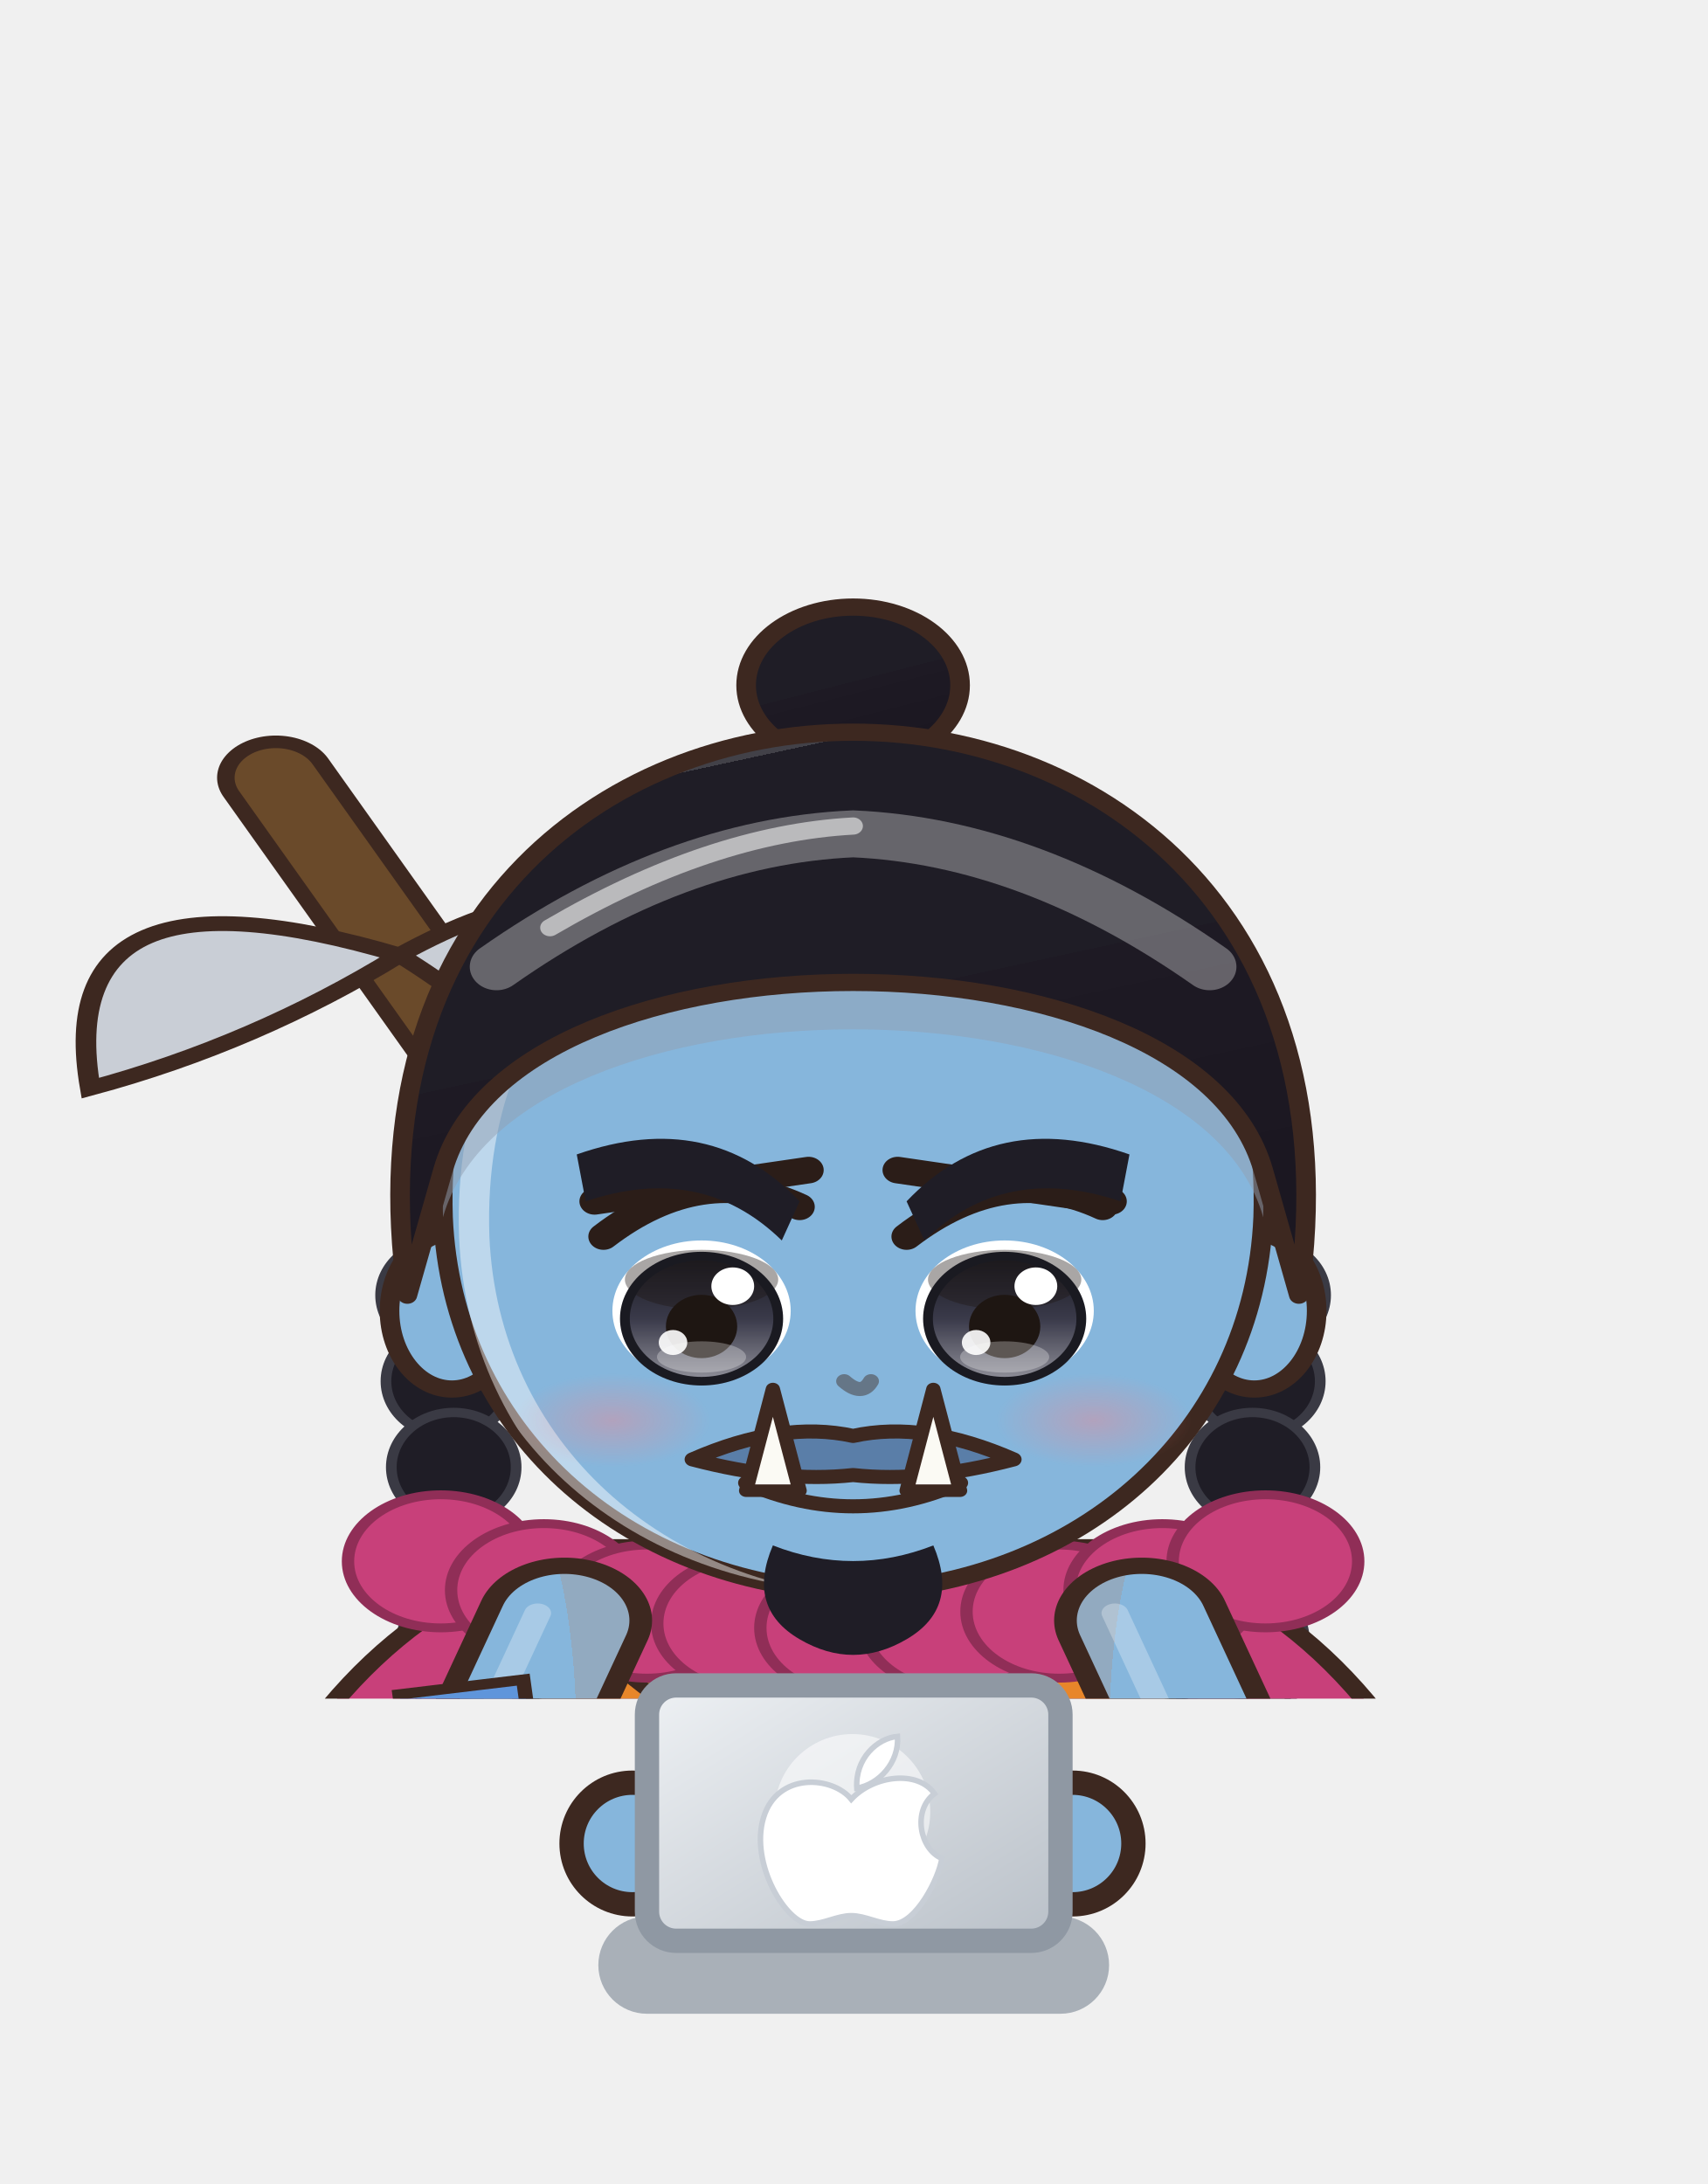
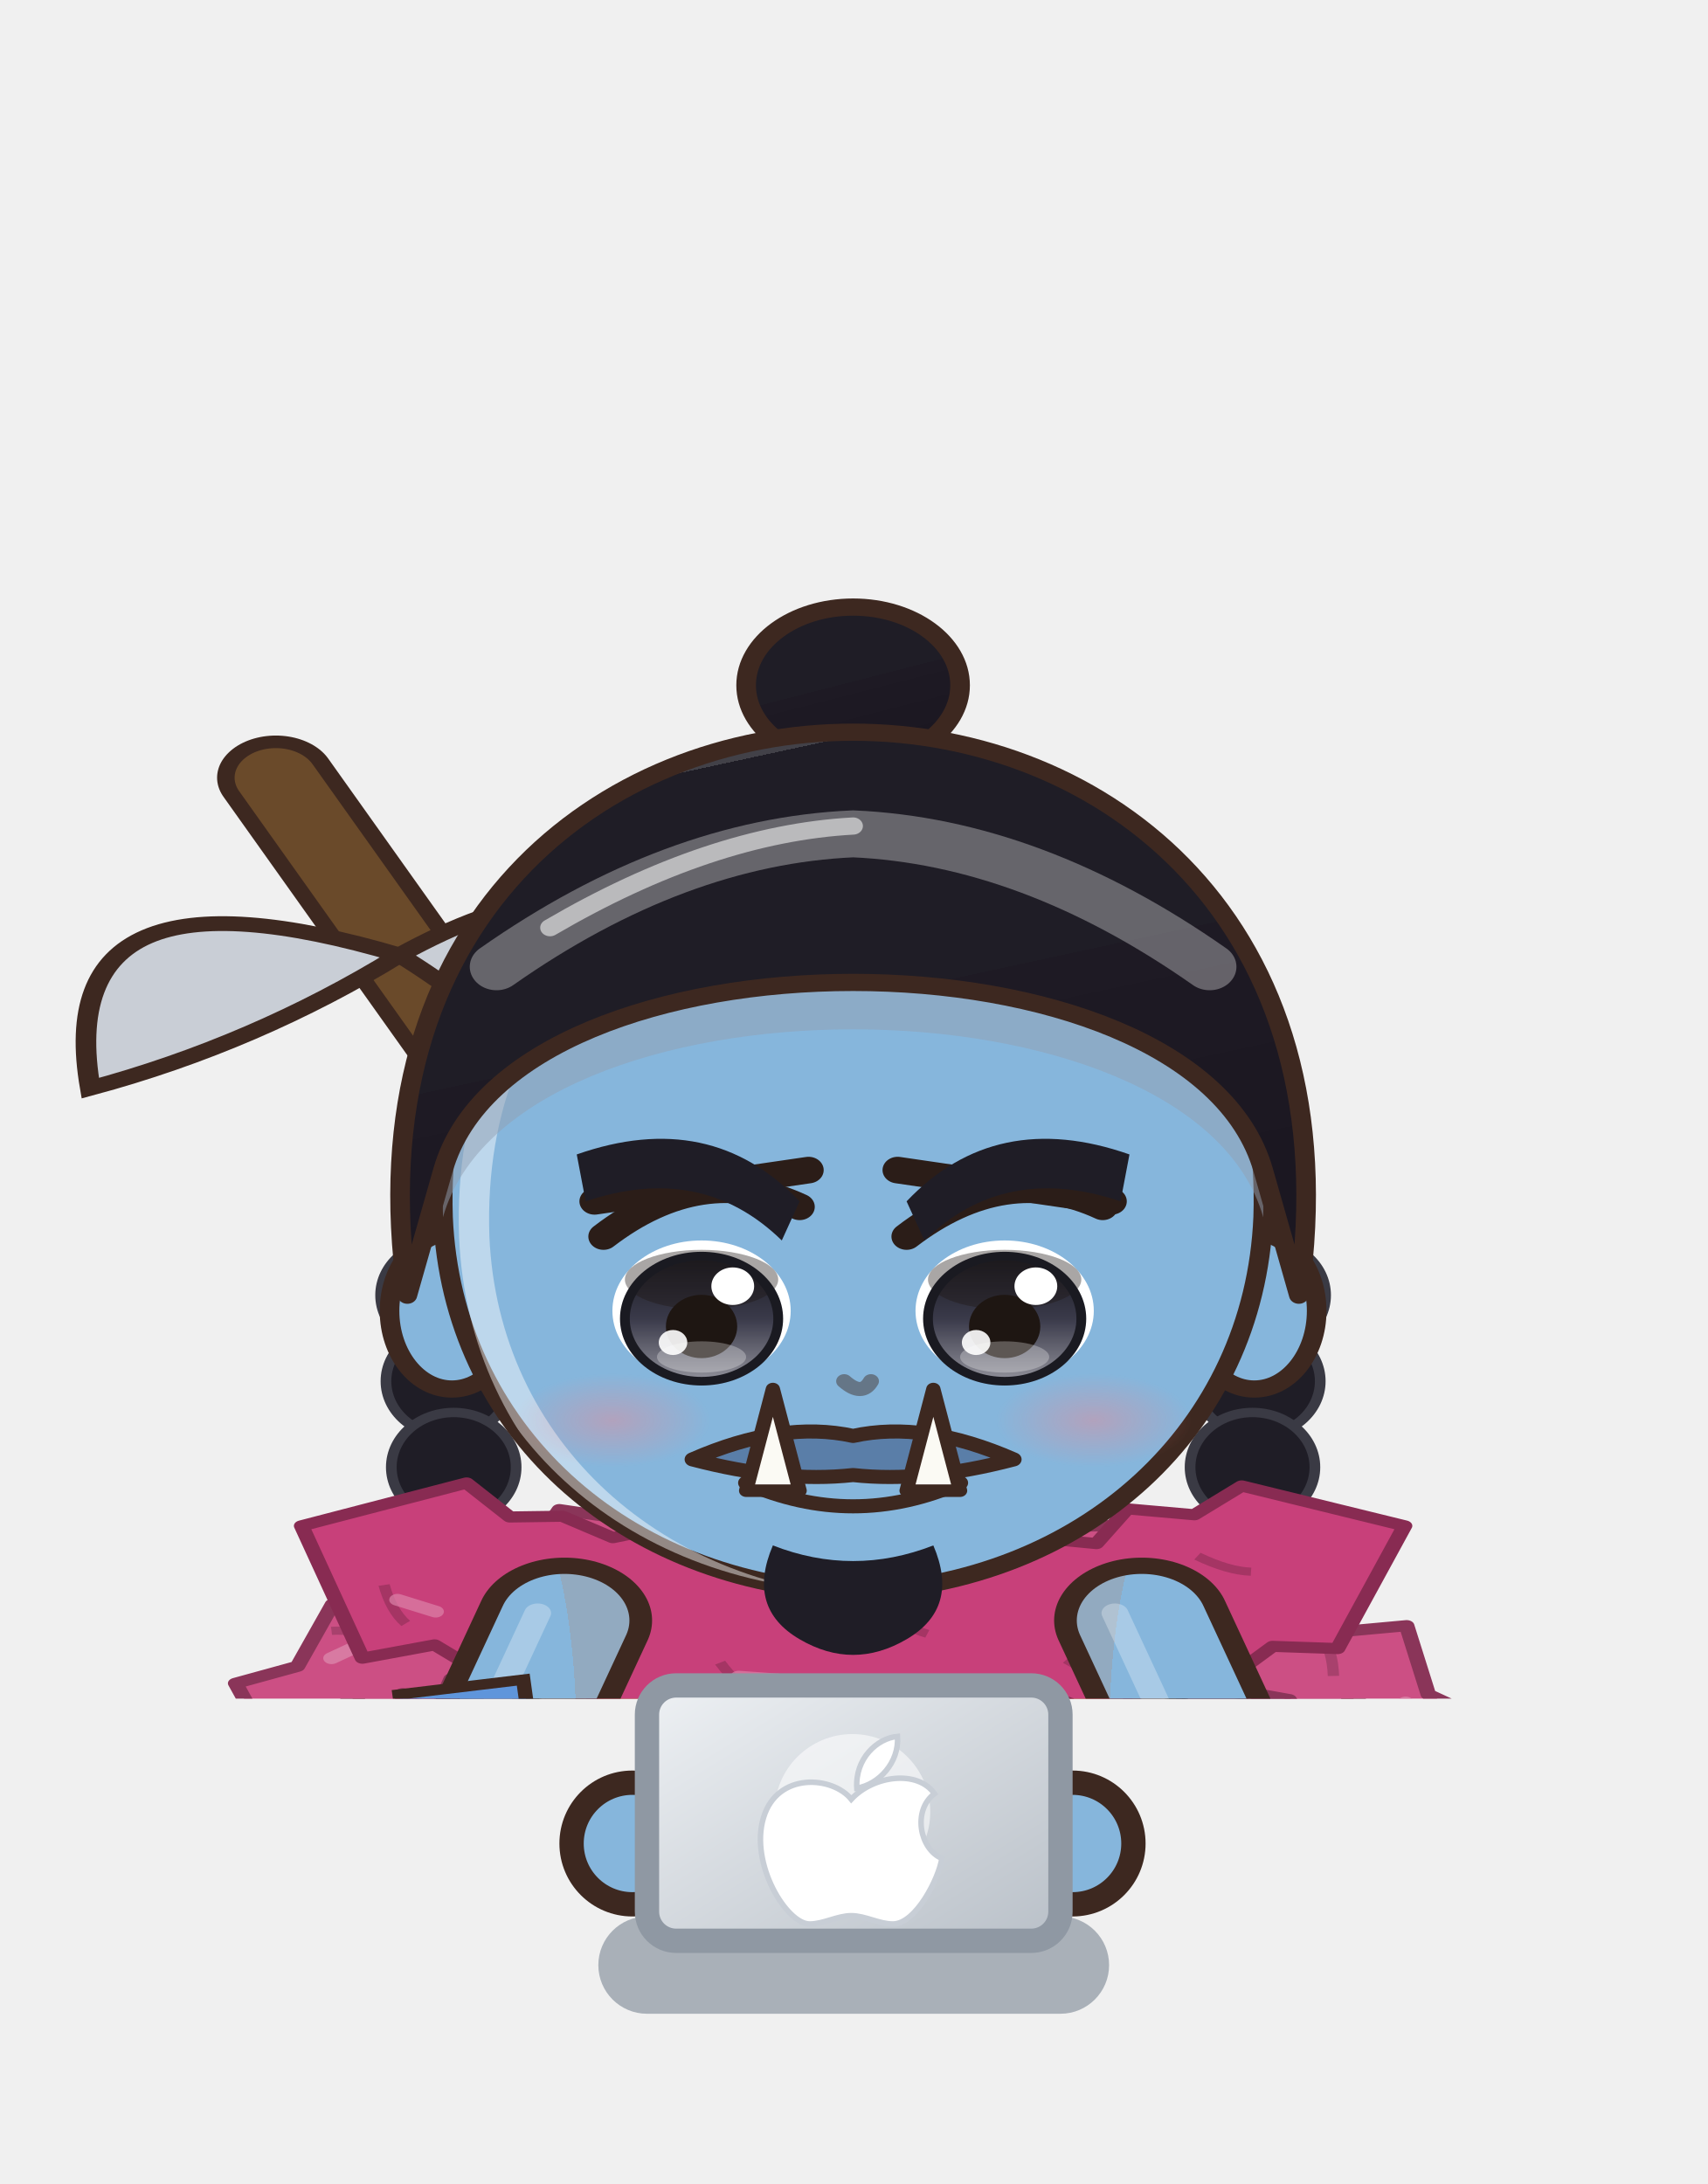
<svg xmlns="http://www.w3.org/2000/svg" viewBox="597.3 228.2 70.2 89.8" width="70.2" height="89.8">
  <svg x="597.3" y="228.2" viewBox="-120 -180 240 238.95" width="70.15" height="69.842">
    <defs>
      <linearGradient id="hair52" x1="0" y1="0" x2=".35" y2="1">
        <stop offset="0" stop-color="#424148" />
        <stop offset=".16" stop-color="#424148" />
        <stop offset=".16" stop-color="#1f1d26" />
        <stop offset=".58" stop-color="#1f1d26" />
        <stop offset=".58" stop-color="#1e1a24" />
        <stop offset="1" stop-color="#1b1721" />
      </linearGradient>
      <radialGradient id="skin52" cx=".4" cy=".32" r=".85">
        <stop offset="0" stop-color="#86b6dc" />
        <stop offset=".84" stop-color="#86b6dc" />
        <stop offset=".84" stop-color="#92aac0" />
        <stop offset="1" stop-color="#92aac0" />
      </radialGradient>
      <linearGradient id="cloth52" x1="0" y1="0" x2=".45" y2="1">
        <stop offset="0" stop-color="#f4cd51" />
        <stop offset=".16" stop-color="#f4cd51" />
        <stop offset=".16" stop-color="#f2c430" />
        <stop offset=".6" stop-color="#f2c430" />
        <stop offset=".6" stop-color="#cba32d" />
        <stop offset="1" stop-color="#ba9529" />
      </linearGradient>
      <linearGradient id="iris52" x1="0" y1="0" x2="0" y2="1">
        <stop offset="0" stop-color="#1a1a21" />
        <stop offset=".5" stop-color="#3a3a4a" />
        <stop offset="1" stop-color="#92929b" />
      </linearGradient>
      <linearGradient id="gold52" x1="0" y1="0" x2="1" y2="1">
        <stop offset="0" stop-color="#f6d27a" />
        <stop offset=".55" stop-color="#d9a63a" />
        <stop offset="1" stop-color="#a8761e" />
      </linearGradient>
      <linearGradient id="steel52" x1="0" y1="0" x2="1" y2="1">
        <stop offset="0" stop-color="#e4e8ee" />
        <stop offset=".5" stop-color="#9aa3ad" />
        <stop offset="1" stop-color="#5a606a" />
      </linearGradient>
      <linearGradient id="beard52" x1="0" y1="0" x2="0" y2="1">
        <stop offset="0" stop-color="#e6e6ea" />
        <stop offset="1" stop-color="#b8b8c2" />
      </linearGradient>
      <radialGradient id="hawkiris52" cx=".45" cy=".4" r=".7">
        <stop offset="0" stop-color="#ffe27a" />
        <stop offset=".6" stop-color="#e8a52a" />
        <stop offset="1" stop-color="#9a5a12" />
      </radialGradient>
      <linearGradient id="straw52" x1="0" y1="0" x2=".3" y2="1">
        <stop offset="0" stop-color="#ffe7aa" />
        <stop offset=".16" stop-color="#ffe7aa" />
        <stop offset=".16" stop-color="#ffe39a" />
        <stop offset=".58" stop-color="#ffe39a" />
        <stop offset=".58" stop-color="#e9b456" />
        <stop offset="1" stop-color="#d6a54f" />
      </linearGradient>
      <radialGradient id="blush52">
        <stop offset="0" stop-color="#ff7f86" stop-opacity=".9" />
        <stop offset="1" stop-color="#ff7f86" stop-opacity="0" />
      </radialGradient>
      <clipPath id="face52">
        <path d="M -46,-4 C -47,-38 -25,-55 0,-55 C 25,-55 47,-38 46,-4 C 45,23 26,43 0,44 C -26,43 -45,23 -46,-4 Z" />
      </clipPath>
      <clipPath id="torso52">
        <path d="M -30,50 C -34,68 -28,94 -26,124 L 26,124 C 28,94 34,68 30,50 C 18,40 -18,40 -30,50 Z" />
      </clipPath>
    </defs>
    <ellipse cx="0" cy="208" rx="42" ry="7" fill="#000000" opacity=".16" />
    <g transform="translate(0,44.0) scale(1.254,1.100) translate(0,-44)">
      <ellipse cx="0" cy="-72" rx="12" ry="10" fill="url(#hair52)" stroke="#3d2820" stroke-width="2.2" stroke-linejoin="round" />
      <ellipse cx="-46.0" cy="6" rx="7" ry="7" fill="#1f1d26" stroke="#3a3a44" stroke-width="1.2" />
      <ellipse cx="-45.4" cy="17" rx="7" ry="7" fill="#1f1d26" stroke="#3a3a44" stroke-width="1.2" />
      <ellipse cx="-44.8" cy="28" rx="7" ry="7" fill="#1f1d26" stroke="#3a3a44" stroke-width="1.2" />
      <ellipse cx="-44.2" cy="39" rx="7" ry="7" fill="#1f1d26" stroke="#3a3a44" stroke-width="1.2" />
      <ellipse cx="-43.6" cy="50" rx="7" ry="7" fill="#1f1d26" stroke="#3a3a44" stroke-width="1.2" />
      <ellipse cx="-43.0" cy="61" rx="7" ry="7" fill="#1f1d26" stroke="#3a3a44" stroke-width="1.2" />
      <ellipse cx="-42.4" cy="72" rx="7" ry="7" fill="#1f1d26" stroke="#3a3a44" stroke-width="1.2" />
      <ellipse cx="46.0" cy="6" rx="7" ry="7" fill="#1f1d26" stroke="#3a3a44" stroke-width="1.2" />
      <ellipse cx="45.4" cy="17" rx="7" ry="7" fill="#1f1d26" stroke="#3a3a44" stroke-width="1.2" />
      <ellipse cx="44.8" cy="28" rx="7" ry="7" fill="#1f1d26" stroke="#3a3a44" stroke-width="1.2" />
      <ellipse cx="44.2" cy="39" rx="7" ry="7" fill="#1f1d26" stroke="#3a3a44" stroke-width="1.2" />
      <ellipse cx="43.6" cy="50" rx="7" ry="7" fill="#1f1d26" stroke="#3a3a44" stroke-width="1.2" />
      <ellipse cx="43.0" cy="61" rx="7" ry="7" fill="#1f1d26" stroke="#3a3a44" stroke-width="1.2" />
      <ellipse cx="42.4" cy="72" rx="7" ry="7" fill="#1f1d26" stroke="#3a3a44" stroke-width="1.2" />
    </g>
    <g transform="translate(0,205) scale(1.45,1.04) translate(0,-205)">
-       <path d="M -24,44 Q -70,54 -74,188 L -74.0,188.0 L -67.0,196.0 L -59.9,188.0 L -52.9,196.0 L -45.8,188.0 L -38.8,196.0 L -31.7,188.0 L -24.7,196.0 L -17.6,188.0 L -10.6,196.0 L -3.5,188.0 L 3.5,196.0 L 10.6,188.0 L 17.6,196.0 L 24.7,188.0 L 31.7,196.0 L 38.8,188.0 L 45.8,196.0 L 52.9,188.0 L 59.9,196.0 L 67.0,188.0 L 74.0,196.0 Q 70,54 24,44 Z" fill="#c8407a" stroke="#3d2820" stroke-width="2" stroke-linejoin="round" />
-       <path d="M -64,180 Q -60,100 -26,56" stroke="#8c2c55" stroke-width="2.2" fill="none" opacity=".55" />
-       <path d="M 64,180 Q 60,100 26,56" stroke="#8c2c55" stroke-width="2.2" fill="none" opacity=".55" />
-       <path d="M -37.9,76 l -5,4 l 4,4" stroke="#8c2c55" stroke-width="1.4" fill="none" opacity=".6" />
-       <path d="M -43.3,92 l -5,4 l 4,4" stroke="#8c2c55" stroke-width="1.4" fill="none" opacity=".6" />
-       <path d="M -48.0,108 l -5,4 l 4,4" stroke="#8c2c55" stroke-width="1.4" fill="none" opacity=".6" />
-       <path d="M -52.2,124 l -5,4 l 4,4" stroke="#8c2c55" stroke-width="1.4" fill="none" opacity=".6" />
-       <path d="M -56.0,140 l -5,4 l 4,4" stroke="#8c2c55" stroke-width="1.4" fill="none" opacity=".6" />
-       <path d="M -59.5,156 l -5,4 l 4,4" stroke="#8c2c55" stroke-width="1.4" fill="none" opacity=".6" />
-       <path d="M -62.9,172 l -5,4 l 4,4" stroke="#8c2c55" stroke-width="1.4" fill="none" opacity=".6" />
-       <path d="M 37.9,76 l 5,4 l -4,4" stroke="#8c2c55" stroke-width="1.4" fill="none" opacity=".6" />
-       <path d="M 43.3,92 l 5,4 l -4,4" stroke="#8c2c55" stroke-width="1.4" fill="none" opacity=".6" />
-       <path d="M 48.0,108 l 5,4 l -4,4" stroke="#8c2c55" stroke-width="1.4" fill="none" opacity=".6" />
-       <path d="M 52.2,124 l 5,4 l -4,4" stroke="#8c2c55" stroke-width="1.4" fill="none" opacity=".6" />
-       <path d="M 56.0,140 l 5,4 l -4,4" stroke="#8c2c55" stroke-width="1.4" fill="none" opacity=".6" />
-       <path d="M 59.5,156 l 5,4 l -4,4" stroke="#8c2c55" stroke-width="1.4" fill="none" opacity=".6" />
-       <path d="M 62.9,172 l 5,4 l -4,4" stroke="#8c2c55" stroke-width="1.4" fill="none" opacity=".6" />
+       <defs>
+         <linearGradient id="cp52" x1="0" y1="0" x2="1" y2="0">
+           <stop offset="0" stop-color="#8c2c55" />
+           <stop offset=".3" stop-color="#c8407a" />
+           <stop offset=".5" stop-color="#d16291" />
+           <stop offset=".7" stop-color="#c8407a" />
+           <stop offset="1" stop-color="#8c2c55" />
+         </linearGradient>
+       </defs>
+       <path d="M -22,44 C -56.0,54 -70,100 -72,188 L 72,188 C 70,100 56.0,54 22,44 Z" fill="url(#cp52)" stroke="#3d2820" stroke-width="2" stroke-linejoin="round" />
+       <path d="M -22,46 C -34,60 -38,110 -36,182 L 36,182 C 38,110 34,60 22,46 Z" fill="#7c274b" opacity=".55" />
+       <path d="M -38.5,184 Q -34.5,124.0 -24,58" stroke="#8c2c55" stroke-width="1.6" fill="none" opacity=".45" />
+       <path d="M -59.5,184 Q -55.5,124.0 -24,58" stroke="#8c2c55" stroke-width="1.6" fill="none" opacity=".45" />
+       <path d="M 38.5,184 Q 34.5,124.0 24,58" stroke="#8c2c55" stroke-width="1.6" fill="none" opacity=".45" />
+       <path d="M 59.5,184 Q 55.5,124.0 24,58" stroke="#8c2c55" stroke-width="1.6" fill="none" opacity=".45" />
+       <path d="M -16.8,41.4 L -28.5,39.0 L -30.7,43.4 L -36.8,41.7 L -37.9,47.9 L -43.8,46.5 L -45.0,52.6 L -50.5,51.8 L -53.9,60.2 L -59.9,62.5 L -57.8,67.8 L -62.3,70.7 L -60.2,76.1 L -64.8,78.9 L -63.4,83.9 L -68.5,86.6 L -65.7,92.2 L -70.6,94.9 L -69.3,99.9 L -73.3,103.0 L -72.7,109.5 L -75.9,113.7 L -72.3,118.3 L -76.7,122.4 L -73.8,127.0 L -78.3,131.0 L -74.2,135.7 L -79.1,139.7 L -74.5,144.4 L -79.6,148.4 L -75.6,153.1 L -79.1,157.2 L -75.5,161.9 L -80.6,165.9 L -76.2,170.6 L -80.9,174.6 L -77.1,179.2 L -73.2,194.4 L -68.2,189.6 L -64.3,194.6 L -59.5,191.3 L -55.4,195.0 L -50.7,192.5 L -46.6,195.6 L -41.8,193.0 L -37.8,196.6 L -33.1,194.5 L -28.0,197.8 L -23.7,194.1 L -19.4,198.7 L -15.1,194.5 L -10.8,197.4 L -6.5,195.1 L -2.2,198.4 L 2.2,194.2 L 6.5,197.8 L 10.8,194.8 L 15.1,198.6 L 19.4,194.0 L 23.7,199.6 L 28.7,195.1 L 33.5,197.8 L 37.4,193.2 L 42.2,196.1 L 46.2,192.0 L 51.1,196.5 L 55.0,191.3 L 60.0,195.7 L 63.9,190.8 L 68.5,192.8 L 77.3,183.6 L 80.5,179.0 L 76.9,174.9 L 79.8,170.3 L 75.8,166.2 L 80.2,161.5 L 75.7,157.5 L 79.6,152.8 L 74.6,148.8 L 79.1,144.1 L 74.6,140.0 L 76.7,135.5 L 74.1,131.3 L 77.6,126.7 L 73.6,122.6 L 77.8,117.9 L 73.0,113.9 L 76.4,106.4 L 69.9,104.2 L 72.8,98.6 L 68.0,95.9 L 70.3,90.5 L 64.8,87.9 L 67.6,82.4 L 61.5,80.1 L 64.6,74.5 L 58.8,72.0 L 60.3,66.9 L 55.8,64.0 L 53.7,54.7 L 48.2,55.4 L 46.4,50.4 L 41.6,50.0 L 39.2,45.9 L 34.4,45.4 L 32.4,40.8 L 27.2,41.1 L 16.8,41.4 L 21.3,50.2 L 23.7,54.3 L 28.0,55.4 L 30.6,59.2 L 35.4,59.6 L 37.9,63.6 L 42.3,64.7 L 44.4,69.2 L 45.1,68.0 L 45.0,72.5 L 47.9,76.0 L 48.1,80.5 L 50.9,84.0 L 50.5,88.6 L 54.2,91.8 L 52.8,96.9 L 57.5,99.7 L 56.5,104.6 L 59.9,107.9 L 59.4,112.6 L 61.7,114.7 L 58.4,119.4 L 62.0,123.5 L 60.1,128.0 L 62.4,132.2 L 60.6,136.7 L 63.2,140.9 L 61.3,145.4 L 63.7,149.6 L 62.3,154.1 L 64.4,158.3 L 62.3,162.8 L 65.6,167.0 L 63.9,171.5 L 65.5,175.7 L 63.5,180.3 L 66.6,184.4 L 66.7,176.8 L 62.6,179.5 L 57.8,176.9 L 53.8,181.0 L 49.1,178.2 L 45.0,181.7 L 40.2,179.1 L 36.2,182.8 L 31.4,179.7 L 27.4,183.3 L 23.7,181.0 L 19.4,183.9 L 15.1,180.2 L 10.8,184.0 L 6.5,180.6 L 2.2,183.9 L -2.2,181.0 L -6.5,183.5 L -10.8,181.2 L -15.1,183.9 L -19.4,180.3 L -23.7,183.9 L -28.0,180.3 L -31.7,182.7 L -35.9,179.7 L -40.5,181.7 L -44.7,178.9 L -49.4,181.0 L -53.6,178.8 L -58.2,180.3 L -62.4,177.9 L -66.9,178.7 L -71.0,175.3 L -66.8,180.0 L -63.2,175.9 L -65.6,171.3 L -62.0,167.2 L -64.8,162.7 L -61.9,158.5 L -64.4,153.9 L -60.6,149.8 L -63.3,145.3 L -60.5,141.1 L -63.0,136.5 L -59.7,132.4 L -62.4,127.8 L -59.3,123.7 L -61.3,119.1 L -59.4,114.9 L -61.6,110.4 L -58.3,108.5 L -58.8,103.8 L -54.0,101.0 L -55.7,95.8 L -51.8,92.7 L -52.3,88.0 L -48.4,84.9 L -49.3,80.0 L -46.2,76.6 L -46.9,71.8 L -43.6,68.5 L -43.7,63.9 L -40.7,67.2 L -39.0,61.9 L -34.2,61.5 L -31.8,57.4 L -26.5,57.8 L -24.8,52.5 L -20.0,52.2 Z" fill="#cc4f84" stroke="#8a3559" stroke-width="1.5" stroke-linejoin="round" />
+       <path d="M -23.0,43.8 q -3.3,-1.4 -5.5,-1.2" stroke="#8a3559" stroke-width="1.1" fill="none" opacity=".55" />
+       <path d="M -25.8,43.2 l -3.4,2.2" stroke="#dd8caf" stroke-width="1.6" stroke-linecap="round" opacity=".7" />
+       <path d="M -33.1,51.7 q -3.3,-1.4 -5.5,-1.2" stroke="#8a3559" stroke-width="1.1" fill="none" opacity=".55" />
+       <path d="M -45.1,56.6 q -3.3,-1.4 -5.5,-1.2" stroke="#8a3559" stroke-width="1.1" fill="none" opacity=".55" />
+       <path d="M -47.2,56.9 l -3.4,2.2" stroke="#dd8caf" stroke-width="1.6" stroke-linecap="round" opacity=".7" />
+       <path d="M -48.8,69.0 q -3.5,0.9 -5.1,2.4" stroke="#8a3559" stroke-width="1.1" fill="none" opacity=".55" />
+       <path d="M -57.9,79.3 q -3.5,0.9 -5.1,2.4" stroke="#8a3559" stroke-width="1.1" fill="none" opacity=".55" />
+       <path d="M -59.4,80.9 l -1.4,3.8" stroke="#dd8caf" stroke-width="1.6" stroke-linecap="round" opacity=".7" />
+       <path d="M -57.5,93.0 q -3.5,0.9 -5.1,2.4" stroke="#8a3559" stroke-width="1.1" fill="none" opacity=".55" />
+       <path d="M -65.0,103.9 q -3.5,0.9 -5.1,2.4" stroke="#8a3559" stroke-width="1.1" fill="none" opacity=".55" />
+       <path d="M -68.1,104.9 l -1.4,3.8" stroke="#dd8caf" stroke-width="1.6" stroke-linecap="round" opacity=".7" />
+       <path d="M -66.1,116.8 q -3.1,1.8 -4.3,3.7" stroke="#8a3559" stroke-width="1.1" fill="none" opacity=".55" />
+       <path d="M -68.3,129.7 q -3.1,1.8 -4.3,3.7" stroke="#8a3559" stroke-width="1.1" fill="none" opacity=".55" />
+       <path d="M -71.4,131.5 l -0.3,4.0" stroke="#dd8caf" stroke-width="1.6" stroke-linecap="round" opacity=".7" />
+       <path d="M -67.3,142.9 q -3.1,1.8 -4.3,3.7" stroke="#8a3559" stroke-width="1.1" fill="none" opacity=".55" />
+       <path d="M -72.7,155.7 q -3.1,1.8 -4.3,3.7" stroke="#8a3559" stroke-width="1.1" fill="none" opacity=".55" />
+       <path d="M -73.3,157.6 l -0.3,4.0" stroke="#dd8caf" stroke-width="1.6" stroke-linecap="round" opacity=".7" />
+       <path d="M -71.0,168.9 q -3.1,1.8 -4.3,3.7" stroke="#8a3559" stroke-width="1.1" fill="none" opacity=".55" />
+       <path d="M -74.1,184.7 q 1.6,3.2 3.5,4.4" stroke="#8a3559" stroke-width="1.1" fill="none" opacity=".55" />
+       <path d="M -72.4,187.3 l 4.0,0.5" stroke="#dd8caf" stroke-width="1.6" stroke-linecap="round" opacity=".7" />
+       <path d="M -60.8,185.1 q 1.6,3.2 3.5,4.4" stroke="#8a3559" stroke-width="1.1" fill="none" opacity=".55" />
+       <path d="M -47.8,188.4 q 1.6,3.2 3.5,4.4" stroke="#8a3559" stroke-width="1.1" fill="none" opacity=".55" />
+       <path d="M -46.0,190.3 l 4.0,0.5" stroke="#dd8caf" stroke-width="1.6" stroke-linecap="round" opacity=".7" />
+       <path d="M -34.6,190.5 q 1.6,3.2 3.5,4.4" stroke="#8a3559" stroke-width="1.1" fill="none" opacity=".55" />
+       <path d="M -21.4,186.4 q 2.0,3.0 4.0,4.0" stroke="#8a3559" stroke-width="1.1" fill="none" opacity=".55" />
+       <path d="M -19.4,192.3 l 4.0,0.0" stroke="#dd8caf" stroke-width="1.6" stroke-linecap="round" opacity=".7" />
+       <path d="M -8.5,191.9 q 2.0,3.0 4.0,4.0" stroke="#8a3559" stroke-width="1.1" fill="none" opacity=".55" />
+       <path d="M 4.5,187.6 q 2.0,3.0 4.0,4.0" stroke="#8a3559" stroke-width="1.1" fill="none" opacity=".55" />
+       <path d="M 6.5,192.3 l 4.0,0.0" stroke="#dd8caf" stroke-width="1.6" stroke-linecap="round" opacity=".7" />
+       <path d="M 17.4,189.7 q 2.0,3.0 4.0,4.0" stroke="#8a3559" stroke-width="1.1" fill="none" opacity=".55" />
+       <path d="M 30.2,186.8 q 2.3,2.8 4.4,3.5" stroke="#8a3559" stroke-width="1.1" fill="none" opacity=".55" />
+       <path d="M 32.8,191.8 l 4.0,-0.5" stroke="#dd8caf" stroke-width="1.6" stroke-linecap="round" opacity=".7" />
+       <path d="M 43.5,186.3 q 2.3,2.8 4.4,3.5" stroke="#8a3559" stroke-width="1.1" fill="none" opacity=".55" />
+       <path d="M 57.1,188.1 q 2.3,2.8 4.4,3.5" stroke="#8a3559" stroke-width="1.1" fill="none" opacity=".55" />
+       <path d="M 59.2,188.8 l 4.0,-0.5" stroke="#dd8caf" stroke-width="1.6" stroke-linecap="round" opacity=".7" />
+       <path d="M 74.5,185.8 q 2.8,-2.2 3.7,-4.3" stroke="#8a3559" stroke-width="1.1" fill="none" opacity=".55" />
+       <path d="M 73.7,172.7 q 2.8,-2.2 3.7,-4.3" stroke="#8a3559" stroke-width="1.1" fill="none" opacity=".55" />
+       <path d="M 74.3,170.7 l -0.3,-4.0" stroke="#dd8caf" stroke-width="1.6" stroke-linecap="round" opacity=".7" />
+       <path d="M 71.0,159.8 q 2.8,-2.2 3.7,-4.3" stroke="#8a3559" stroke-width="1.1" fill="none" opacity=".55" />
+       <path d="M 69.0,146.8 q 2.8,-2.2 3.7,-4.3" stroke="#8a3559" stroke-width="1.1" fill="none" opacity=".55" />
+       <path d="M 72.4,144.6 l -0.3,-4.0" stroke="#dd8caf" stroke-width="1.6" stroke-linecap="round" opacity=".7" />
+       <path d="M 68.0,133.8 q 2.8,-2.2 3.7,-4.3" stroke="#8a3559" stroke-width="1.1" fill="none" opacity=".55" />
+       <path d="M 66.4,120.8 q 2.8,-2.2 3.7,-4.3" stroke="#8a3559" stroke-width="1.1" fill="none" opacity=".55" />
+       <path d="M 70.4,118.5 l -0.3,-4.0" stroke="#dd8caf" stroke-width="1.6" stroke-linecap="round" opacity=".7" />
+       <path d="M 66.7,107.5 q 2.1,-2.9 2.4,-5.1" stroke="#8a3559" stroke-width="1.1" fill="none" opacity=".55" />
+       <path d="M 60.8,96.1 q 2.1,-2.9 2.4,-5.1" stroke="#8a3559" stroke-width="1.1" fill="none" opacity=".55" />
+       <path d="M 63.8,92.9 l -1.4,-3.8" stroke="#dd8caf" stroke-width="1.6" stroke-linecap="round" opacity=".7" />
+       <path d="M 54.9,84.6 q 2.1,-2.9 2.4,-5.1" stroke="#8a3559" stroke-width="1.1" fill="none" opacity=".55" />
+       <path d="M 53.5,71.5 q 2.1,-2.9 2.4,-5.1" stroke="#8a3559" stroke-width="1.1" fill="none" opacity=".55" />
+       <path d="M 55.0,68.9 l -1.4,-3.8" stroke="#dd8caf" stroke-width="1.6" stroke-linecap="round" opacity=".7" />
+       <path d="M 46.6,61.5 q -0.1,-3.6 -1.2,-5.5" stroke="#8a3559" stroke-width="1.1" fill="none" opacity=".55" />
+       <path d="M 36.8,53.3 q -0.1,-3.6 -1.2,-5.5" stroke="#8a3559" stroke-width="1.1" fill="none" opacity=".55" />
+       <path d="M 36.5,50.1 l -3.4,-2.2" stroke="#dd8caf" stroke-width="1.6" stroke-linecap="round" opacity=".7" />
+       <path d="M 26.4,45.9 q -0.1,-3.6 -1.2,-5.5" stroke="#8a3559" stroke-width="1.1" fill="none" opacity=".55" />
      <path d="M -56,-60 L 44,136" stroke="#3d2820" stroke-width="11.4" stroke-linecap="round" />
      <path d="M -56,-60 L 44,136" stroke="#6a4a2a" stroke-width="8" stroke-linecap="round" />
      <path d="M -44,-36 Q -78,-50 -74,-18 Q -58,-24 -44,-36 Z" fill="#c9ced6" stroke="#3d2820" stroke-width="2" />
      <path d="M -44,-36 Q -10,-62 -14,2 Q -30,-24 -44,-36 Z" fill="#c9ced6" stroke="#3d2820" stroke-width="2" />
      <path d="M -23.5,118 Q -24.5,160.0 -20.5,202 L -5.5,202 Q -1.5,160.0 -2.5,118 Z" fill="#86b6dc" stroke="#3d2820" stroke-width="2.2" stroke-linejoin="round" />
-       <path d="M -22,192 L -4,192 L -4,202 L -22,202 Z" fill="#7a4a2a" stroke="#3d2820" stroke-width="2.2" stroke-linejoin="round" />
+       <path d="M -22,192 Q -24,196.0 -22,200 L -4,200 Q -2,196.0 -4,192 Z" fill="#7a4a2a" stroke="#3d2820" stroke-width="2.2" stroke-linejoin="round" />
+       <path d="M -18,196 L -18,196" stroke="#ffffff" stroke-width="2" opacity=".18" />
      <ellipse cx="-13" cy="205" rx="14" ry="7" fill="#7a4a2a" stroke="#3d2820" stroke-width="2.2" stroke-linejoin="round" />
      <ellipse cx="-17" cy="202.5" rx="5" ry="2" fill="#ffffff" opacity=".3" />
      <path d="M 2.5,118 Q 1.5,160.0 5.5,202 L 20.5,202 Q 24.5,160.0 23.5,118 Z" fill="#86b6dc" stroke="#3d2820" stroke-width="2.2" stroke-linejoin="round" />
-       <path d="M 4,192 L 22,192 L 22,202 L 4,202 Z" fill="#7a4a2a" stroke="#3d2820" stroke-width="2.2" stroke-linejoin="round" />
+       <path d="M 4,192 Q 2,196.0 4,200 L 22,200 Q 24,196.0 22,192 Z" fill="#7a4a2a" stroke="#3d2820" stroke-width="2.2" stroke-linejoin="round" />
+       <path d="M 8,196 L 8,196" stroke="#ffffff" stroke-width="2" opacity=".18" />
      <ellipse cx="13" cy="205" rx="14" ry="7" fill="#7a4a2a" stroke="#3d2820" stroke-width="2.2" stroke-linejoin="round" />
      <ellipse cx="9" cy="202.5" rx="5" ry="2" fill="#ffffff" opacity=".3" />
      <path d="M -30,50 C -34,68 -28,94 -26,124 L 26,124 C 28,94 34,68 30,50 C 18,40 -18,40 -30,50 Z" fill="url(#skin52)" stroke="#3d2820" stroke-width="2.2" stroke-linejoin="round" />
      <g clip-path="url(#torso52)">
        <path d="M -30,50 C -34,68 -28,94 -26,124 L 26,124 C 28,94 34,68 30,50 C 18,40 -18,40 -30,50 Z" transform="translate(4,3)" fill="none" stroke="#ffffff" stroke-width="5" opacity=".3" />
        <path d="M -30,50 C -34,68 -28,94 -26,124 L 26,124 C 28,94 34,68 30,50 C 18,40 -18,40 -30,50 Z" transform="translate(-6,-2)" fill="none" stroke="#000000" stroke-width="9" opacity=".13" />
      </g>
      <path d="M -30,50 C -34,68 -28,94 -26,124 L 26,124 C 28,94 34,68 30,50 C 18,40 -18,40 -30,50 Z" fill="#e8862a" stroke="#3d2820" stroke-width="1.8" stroke-linejoin="round" />
      <path d="M -12,43 L 12,43 L 0,64 Z" fill="url(#skin52)" />
      <path d="M -18,70 q 4,10 0,24" stroke="#c0661a" stroke-width="1.4" fill="none" />
      <path d="M 16,70 q 4,10 0,24" stroke="#c0661a" stroke-width="1.4" fill="none" />
      <path d="M -28,108 L 28,108 L 33,178 L 33.0,178.0 L 25.7,185.0 L 18.3,178.0 L 11.0,185.0 L 3.7,178.0 L -3.7,185.0 L -11.0,178.0 L -18.3,185.0 L -25.7,178.0 L -33.0,185.0 Z" fill="#8a6a3a" stroke="#3d2820" stroke-width="1.8" stroke-linejoin="round" />
      <path d="M -33,175 L -33.0,175.0 L -27.0,181.0 L -21.0,175.0 L -15.0,181.0 L -9.0,175.0 L -3.0,181.0 L 3.0,175.0 L 9.0,181.0 L 15.0,175.0 L 21.0,181.0 L 27.0,175.0 L 33.0,181.0" stroke="#efe2c4" stroke-width="5" fill="none" stroke-linejoin="round" />
      <path d="M -27,48 L 24,104" stroke="#3d2820" stroke-width="12" stroke-linecap="round" />
      <path d="M -27,48 L 24,104" stroke="#8a5a30" stroke-width="9" stroke-linecap="round" />
      <rect x="-11" y="62" width="10" height="10" rx="1.5" fill="none" stroke="#e6c25a" stroke-width="2.2" transform="rotate(48 -6 67)" />
      <rect x="-29" y="103" width="58" height="10" fill="#e8b830" stroke="#3d2820" stroke-width="1.8" />
      <circle cx="0" cy="107" r="17" fill="#c9ced6" stroke="#3d2820" stroke-width="1.8" />
      <circle cx="0" cy="107" r="12" fill="#3a3f4a" />
      <path d="M -6,107 a 6,6 0 1 1 6,6 a 3,3 0 1 1 -3,-3" stroke="#e4e8ee" stroke-width="2" fill="none" />
      <circle cx="-24" cy="108" r="1.4" fill="#5a3a1a" />
      <circle cx="-21" cy="108" r="1.4" fill="#5a3a1a" />
      <circle cx="21" cy="108" r="1.4" fill="#5a3a1a" />
      <circle cx="24" cy="108" r="1.4" fill="#5a3a1a" />
-       <circle cx="-40.0" cy="46.0" r="9" fill="#c8407a" stroke="#902e57" stroke-width="1.2" />
-       <circle cx="-30.0" cy="49.9" r="9" fill="#c8407a" stroke="#902e57" stroke-width="1.2" />
-       <circle cx="-20.0" cy="52.8" r="9" fill="#c8407a" stroke="#902e57" stroke-width="1.2" />
-       <circle cx="-10.0" cy="54.4" r="9" fill="#c8407a" stroke="#902e57" stroke-width="1.2" />
-       <circle cx="0.0" cy="55.0" r="9" fill="#c8407a" stroke="#902e57" stroke-width="1.2" />
-       <circle cx="10.0" cy="54.4" r="9" fill="#c8407a" stroke="#902e57" stroke-width="1.2" />
-       <circle cx="20.0" cy="52.8" r="9" fill="#c8407a" stroke="#902e57" stroke-width="1.2" />
-       <circle cx="30.0" cy="49.9" r="9" fill="#c8407a" stroke="#902e57" stroke-width="1.2" />
-       <circle cx="40.0" cy="46.0" r="9" fill="#c8407a" stroke="#902e57" stroke-width="1.2" />
+       <path d="M -53.5,41.2 L -47.6,59.1 L -40.6,57.3 L -35.1,61.9 L -29.2,61.4 L -23.7,66.6 L -17.7,64.2 L -11.9,69.8 L -6.2,65.5 L 1.5,71.6 L 6.1,65.3 L 13.5,70.1 L 17.6,63.5 L 25.3,67.3 L 29.2,61.3 L 36.4,61.9 L 40.7,57.5 L 47.0,57.8 L 53.5,41.2 L 37.7,35.8 L 33.1,39.7 L 26.6,38.9 L 23.6,43.6 L 17.6,42.8 L 13.9,45.7 L 8.0,44.2 L 4.3,47.0 L -1.1,45.9 L -4.3,47.0 L -9.3,44.2 L -13.8,45.6 L -18.4,41.4 L -23.3,42.8 L -28.2,39.9 L -33.3,40.0 L -37.5,35.4 Z" fill="#c8407a" stroke="#882b52" stroke-width="1.5" stroke-linejoin="round" />
+       <path d="M -45.5,49.2 q 0.7,3.5 2.1,5.2" stroke="#882b52" stroke-width="1.1" fill="none" opacity=".55" />
+       <path d="M -44.2,51.2 l 3.7,1.6" stroke="#db82a8" stroke-width="1.6" stroke-linecap="round" opacity=".7" />
+       <path d="M -29.4,55.3 q 1.0,3.5 2.6,5.0" stroke="#882b52" stroke-width="1.1" fill="none" opacity=".55" />
+       <path d="M -12.9,59.7 q 1.7,3.2 3.6,4.4" stroke="#882b52" stroke-width="1.1" fill="none" opacity=".55" />
+       <path d="M -11.1,61.6 l 4.0,0.4" stroke="#db82a8" stroke-width="1.6" stroke-linecap="round" opacity=".7" />
+       <path d="M 2.8,52.2 q 2.3,2.8 4.4,3.6" stroke="#882b52" stroke-width="1.1" fill="none" opacity=".55" />
+       <path d="M 20.7,59.3 q 2.8,2.3 5.0,2.6" stroke="#882b52" stroke-width="1.1" fill="none" opacity=".55" />
+       <path d="M 22.7,59.2 l 3.8,-1.2" stroke="#db82a8" stroke-width="1.6" stroke-linecap="round" opacity=".7" />
+       <path d="M 33.4,45.3 q 3.0,2.0 5.2,2.1" stroke="#882b52" stroke-width="1.1" fill="none" opacity=".55" />
      <path d="M -28,54 L -38,84 L -31,102" stroke="#3d2820" stroke-width="17" fill="none" stroke-linecap="round" stroke-linejoin="round" />
      <path d="M -28,54 L -38,84 L -31,102" stroke="url(#skin52)" stroke-width="12.6" fill="none" stroke-linecap="round" stroke-linejoin="round" />
      <path d="M -28,54 L -38,84 L -31,102" transform="translate(-2.6,-1)" stroke="#ffffff" stroke-width="2.6" fill="none" stroke-linecap="round" stroke-linejoin="round" opacity=".28" />
      <path d="M 28,54 L 38,84 L 31,102" stroke="#3d2820" stroke-width="17" fill="none" stroke-linecap="round" stroke-linejoin="round" />
      <path d="M 28,54 L 38,84 L 31,102" stroke="url(#skin52)" stroke-width="12.6" fill="none" stroke-linecap="round" stroke-linejoin="round" />
      <path d="M 28,54 L 38,84 L 31,102" transform="translate(-2.6,-1)" stroke="#ffffff" stroke-width="2.6" fill="none" stroke-linecap="round" stroke-linejoin="round" opacity=".28" />
      <circle cx="-31" cy="102" r="8.5" fill="url(#skin52)" stroke="#3d2820" stroke-width="2.2" />
      <circle cx="31" cy="102" r="8.5" fill="url(#skin52)" stroke="#3d2820" stroke-width="2.2" />
      <path d="M -44,64 L -32,62 L -31,72 L -43,74 Z" fill="#5f95db" stroke="#3d2820" stroke-width="1.4" />
      <path d="M -10,34 L 10,34 L 9,46 Q 0,50 -9,46 Z" fill="#92aac0" />
    </g>
    <g transform="translate(0,44.0) scale(1.254,1.100) translate(0,-44)">
      <ellipse cx="-45" cy="8" rx="7" ry="10" fill="url(#skin52)" stroke="#3d2820" stroke-width="2.2" stroke-linejoin="round" />
      <ellipse cx="45" cy="8" rx="7" ry="10" fill="url(#skin52)" stroke="#3d2820" stroke-width="2.2" stroke-linejoin="round" />
      <path d="M -46,-4 C -47,-38 -25,-55 0,-55 C 25,-55 47,-38 46,-4 C 45,23 26,43 0,44 C -26,43 -45,23 -46,-4 Z" fill="url(#skin52)" stroke="#3d2820" stroke-width="2.2" stroke-linejoin="round" />
      <g clip-path="url(#face52)">
        <path d="M -46,-4 C -47,-38 -25,-55 0,-55 C 25,-55 47,-38 46,-4 C 45,23 26,43 0,44 C -26,43 -45,23 -46,-4 Z" transform="translate(3.5,2.5)" fill="none" stroke="#ffffff" stroke-width="3.4" opacity=".45" />
      </g>
      <g clip-path="url(#face52)">
        <path d="M -50,6 C -56,-42 -28,-66 0,-66 C 28,-66 56,-42 50,6 L 46,-10 C 38,-42 -38,-42 -46,-10 Z" transform="translate(0,6)" fill="#929fb2" opacity=".5" />
      </g>
      <ellipse cx="-17" cy="8" rx="10" ry="9" fill="#ffffff" />
      <ellipse cx="-17" cy="9" rx="8.6" ry="8" fill="url(#iris52)" />
      <ellipse cx="-17" cy="4.0" rx="8.6" ry="3.8" fill="#1e1612" opacity=".38" />
      <ellipse cx="-17" cy="9" rx="8.6" ry="8" fill="none" stroke="#1a1a21" stroke-width="1.1" />
      <ellipse cx="-17" cy="10" rx="4" ry="4.05" fill="#1e1612" />
      <ellipse cx="-17" cy="13.9" rx="5" ry="2.0" fill="#ffffff" opacity=".28" />
      <circle cx="-13.5" cy="4.85" r="2.4" fill="#ffffff" />
      <circle cx="-20.2" cy="12.05" r="1.6" fill="#ffffff" opacity=".9" />
      <path d="M -28,-1.5 Q -17,-11.1 -6,-5.3" stroke="#2b1d18" stroke-width="3.4" fill="none" stroke-linecap="round" />
      <path d="M -29,-6 L -5,-10" stroke="#2b1d18" stroke-width="3.4" stroke-linecap="round" />
      <ellipse cx="17" cy="8" rx="10" ry="9" fill="#ffffff" />
      <ellipse cx="17" cy="9" rx="8.6" ry="8" fill="url(#iris52)" />
      <ellipse cx="17" cy="4.0" rx="8.6" ry="3.8" fill="#1e1612" opacity=".38" />
      <ellipse cx="17" cy="9" rx="8.6" ry="8" fill="none" stroke="#1a1a21" stroke-width="1.1" />
      <ellipse cx="17" cy="10" rx="4" ry="4.05" fill="#1e1612" />
      <ellipse cx="17" cy="13.9" rx="5" ry="2.0" fill="#ffffff" opacity=".28" />
      <circle cx="20.5" cy="4.85" r="2.4" fill="#ffffff" />
      <circle cx="13.8" cy="12.05" r="1.6" fill="#ffffff" opacity=".9" />
      <path d="M 6,-1.5 Q 17,-11.1 28,-5.3" stroke="#2b1d18" stroke-width="3.4" fill="none" stroke-linecap="round" />
      <path d="M 5,-10 L 29,-6" stroke="#2b1d18" stroke-width="3.4" stroke-linecap="round" />
      <path d="M -18,27 Q -8,22 0,24 Q 8,22 18,27 Q 8,30 0,29 Q -8,30 -18,27 Z" fill="#5a7ea8" stroke="#3d2820" stroke-width="1.8" stroke-linejoin="round" />
      <path d="M -12,30 Q 0,36 12,30" stroke="#3d2820" stroke-width="1.8" fill="none" stroke-linecap="round" />
      <ellipse cx="-27" cy="22" rx="11" ry="6" fill="url(#blush52)" opacity="0.40" />
      <ellipse cx="27" cy="22" rx="11" ry="6" fill="url(#blush52)" opacity="0.40" />
      <path d="M -1,17 Q 1,19 2,17" stroke="#657687" stroke-width="1.8" fill="none" stroke-linecap="round" />
      <path d="M -6,-6 Q -16,-18 -31,-12 L -30,-6 Q -17,-11 -8,-1 Z" fill="#1f1d26" />
      <path d="M 6,-6 Q 16,-18 31,-12 L 30,-6 Q 17,-11 8,-1 Z" fill="#1f1d26" />
      <path d="M -9,38 Q -12,46 -6,50 Q 0,54 6,50 Q 12,46 9,38 Q 0,42 -9,38 Z" fill="#1f1d26" />
      <path d="M -12,31 L -9,18 L -6,31 Z" fill="#fbfaf4" stroke="#3d2820" stroke-width="1.6" stroke-linejoin="round" />
      <path d="M 12,31 L 9,18 L 6,31 Z" fill="#fbfaf4" stroke="#3d2820" stroke-width="1.6" stroke-linejoin="round" />
      <path d="M -50,6 C -56,-42 -28,-66 0,-66 C 28,-66 56,-42 50,6 L 46,-10 C 38,-42 -38,-42 -46,-10 Z" fill="url(#hair52)" stroke="#3d2820" stroke-width="2.2" stroke-linejoin="round" />
      <defs>
        <clipPath id="hf52">
          <path d="M -50,6 C -56,-42 -28,-66 0,-66 C 28,-66 56,-42 50,6 L 46,-10 C 38,-42 -38,-42 -46,-10 Z" />
        </clipPath>
      </defs>
      <g clip-path="url(#hf52)">
        <path d="M -40,-36 Q -20,-52 0,-53 Q 20,-52 40,-36" stroke="#ffffff" stroke-width="6" fill="none" stroke-linecap="round" opacity=".32" />
        <path d="M -34,-41 Q -16,-53 0,-54" stroke="#ffffff" stroke-width="2.2" fill="none" stroke-linecap="round" opacity=".55" />
      </g>
    </g>
    <g transform="translate(0,205) scale(1.45,1.04) translate(0,-205)" />
  </svg>
  <circle cx="623.3" cy="304.0" r="2.5" fill="#86b6dc" stroke="#3d2820" stroke-width="1.0" />
  <circle cx="641.4" cy="304.0" r="2.5" fill="#86b6dc" stroke="#3d2820" stroke-width="1.0" />
  <defs>
    <linearGradient id="lp53" x1="0" y1="0" x2="1" y2="1">
      <stop offset="0" stop-color="#eef1f4" />
      <stop offset="1" stop-color="#b9c0c8" />
    </linearGradient>
  </defs>
  <rect x="621.9" y="307.0" width="21.0" height="4" rx="2" fill="#a9b0b8" />
  <rect x="623.9" y="297.5" width="17.0" height="10.5" rx="1.2" fill="url(#lp53)" stroke="#8f98a3" stroke-width="1" />
  <ellipse cx="632.347" cy="302.7" rx="3.2" ry="3.2" fill="#ffffff" opacity=".55" />
  <path d="M 0,-4 C -2,-6.5 -8,-7 -9.5,-2 C -11,3 -7,9.5 -4.5,9.5 C -3,9.5 -1.5,8.6 0,8.6 C 1.5,8.6 3,9.5 4.5,9.5 C 7,9.5 9.5,4.5 9.8,2.4 C 7.4,1.4 6.6,-2.8 9,-4.6 C 7.2,-7.2 2.4,-6.6 0,-4 Z M 0.6,-5.2 C 0.4,-8.4 2.8,-10.6 5,-10.8 C 5.2,-8 3,-5.6 0.6,-5.2 Z" transform="translate(632.3,303.7) scale(0.38)" fill="#ffffff" stroke="#c8ced6" stroke-width=".6" />
</svg>
